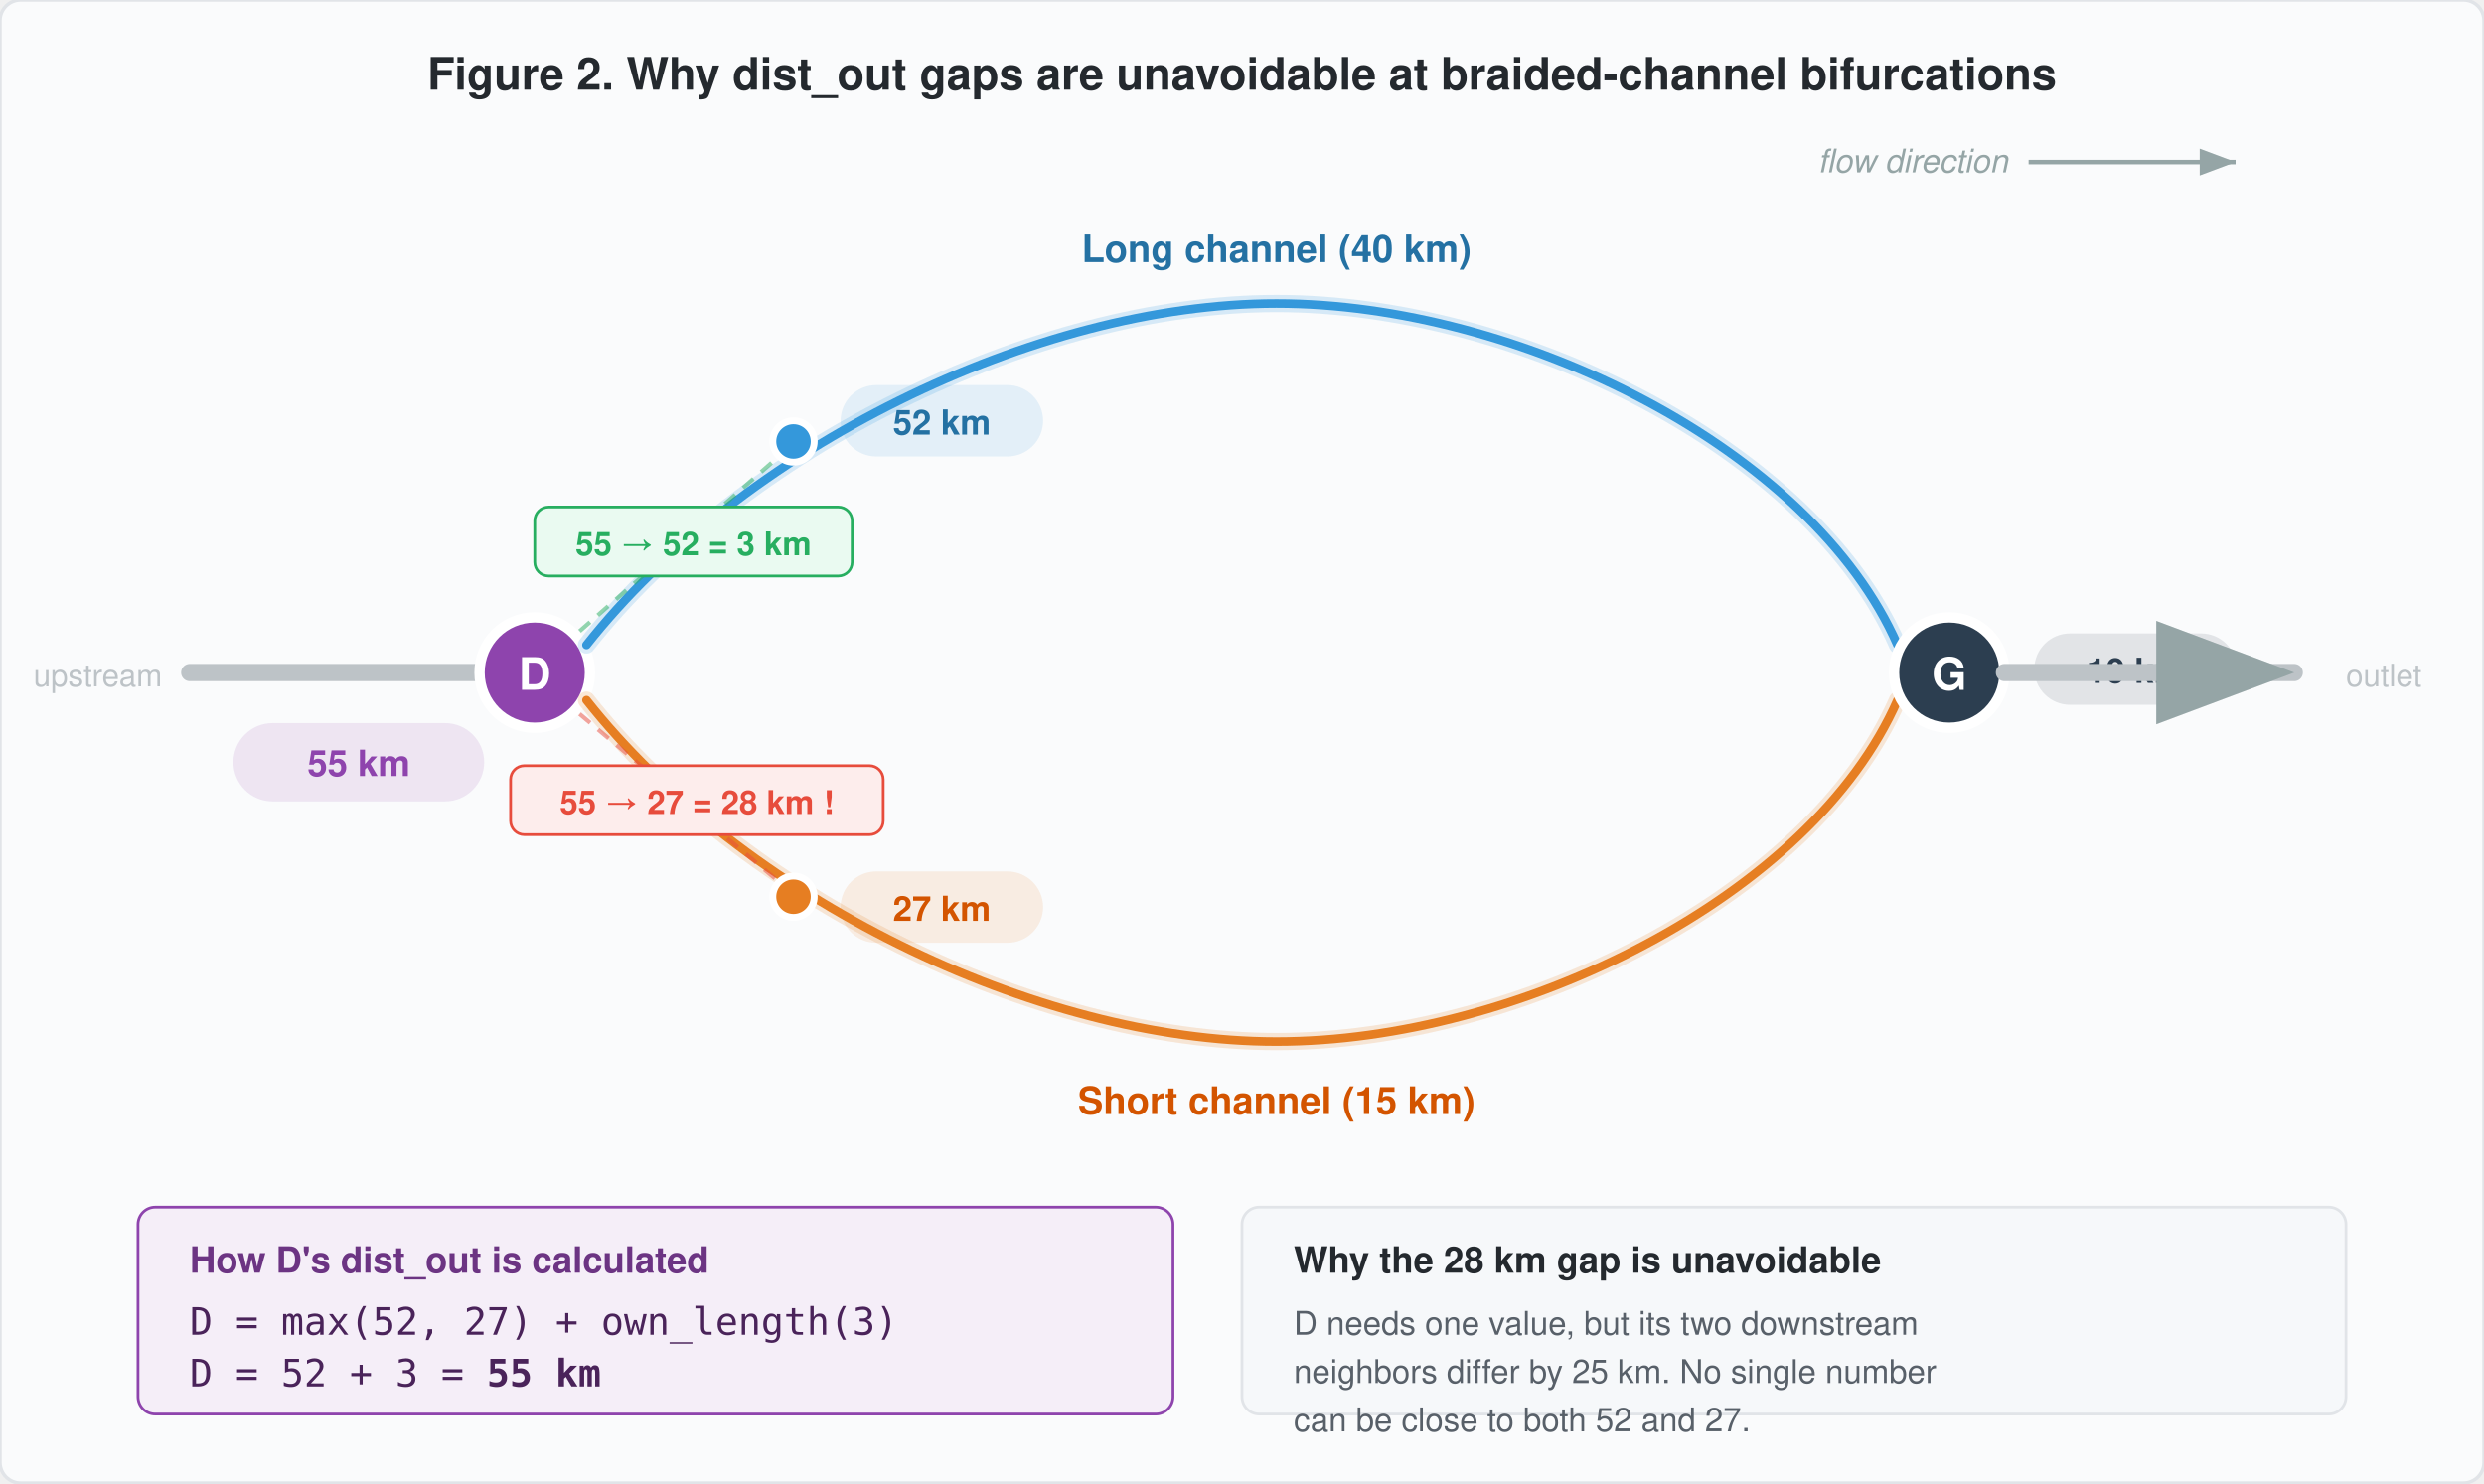
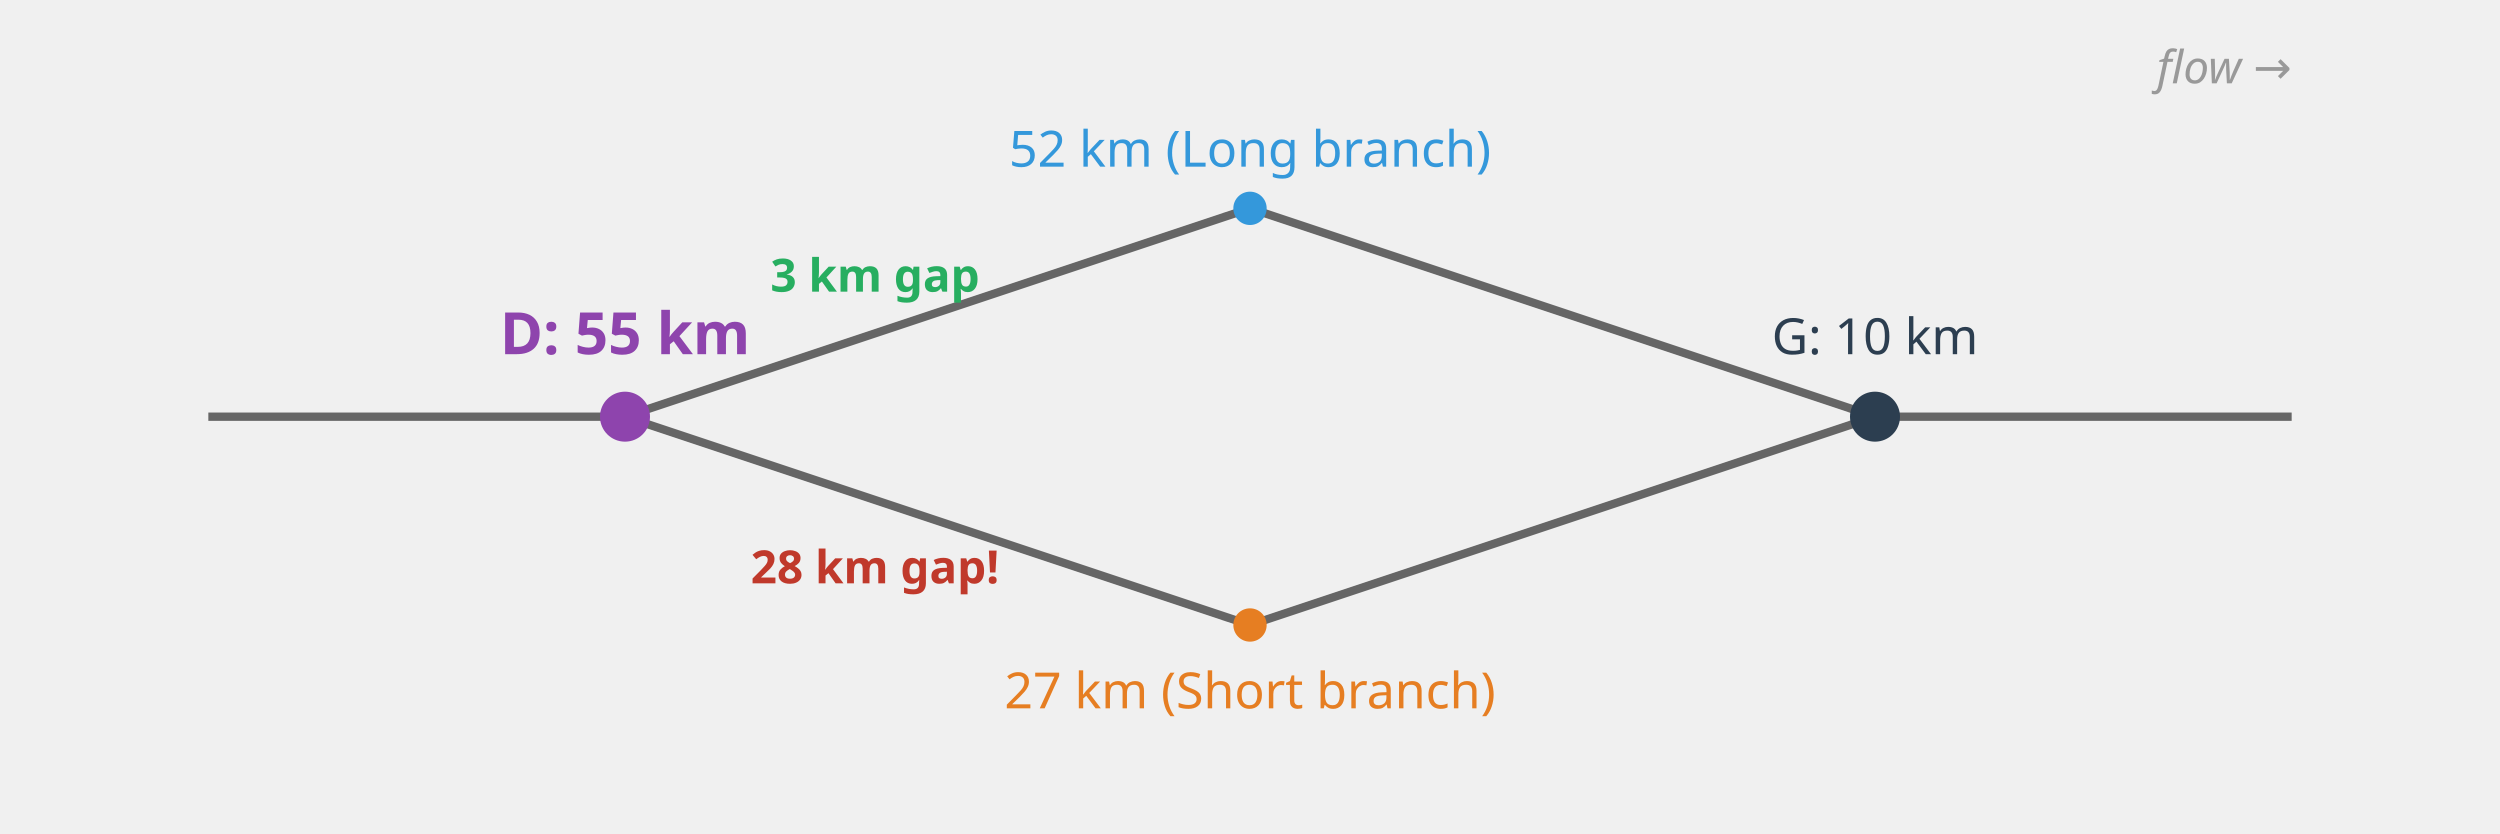
- <svg xmlns="http://www.w3.org/2000/svg" viewBox="0 0 720 430" font-family="'Helvetica Neue', Helvetica, Arial, sans-serif">
-   <defs>
-     <marker id="flowArrow" markerWidth="8" markerHeight="6" refX="8" refY="3" orient="auto">
-       <path d="M0,0 L8,3 L0,6" fill="#95a5a6" />
-     </marker>
-   </defs>
-   <rect width="720" height="430" rx="6" fill="#fafbfc" stroke="#e1e4e8" stroke-width="1" />
-   <text x="360" y="26" text-anchor="middle" font-size="13" font-weight="600" fill="#24292e">Figure 2. Why dist_out gaps are unavoidable at braided-channel bifurcations</text>
-   <text x="582" y="50" text-anchor="end" font-size="9.5" fill="#95a5a6" font-style="italic">flow direction</text>
-   <line x1="588" y1="47" x2="648" y2="47" stroke="#95a5a6" stroke-width="1.3" marker-end="url(#flowArrow)" />
-   <path d="M55,195 L140,195" fill="none" stroke="#bdc3c7" stroke-width="5" stroke-linecap="round" />
-   <text x="47" y="199" text-anchor="end" font-size="9" fill="#bdc3c7">upstream</text>
-   <circle cx="155" cy="195" r="16" fill="#8e44ad" stroke="white" stroke-width="3" />
-   <text x="155" y="200" text-anchor="middle" font-size="13" font-weight="700" fill="white">D</text>
-   <rect x="68" y="210" width="72" height="22" rx="11" fill="#8e44ad" opacity="0.12" stroke="#8e44ad" stroke-width="0.7" />
-   <text x="104" y="225" text-anchor="middle" font-size="10.5" fill="#8e44ad" font-weight="700">55 km</text>
-   <path d="M170,187 C215,130 300,88 370,88 C440,88 525,130 550,187" fill="none" stroke="#3498db" stroke-width="5" stroke-linecap="round" opacity="0.18" />
-   <path d="M170,187 C215,130 300,88 370,88 C440,88 525,130 550,187" fill="none" stroke="#3498db" stroke-width="2.5" stroke-linecap="round" />
-   <text x="370" y="76" text-anchor="middle" font-size="11" fill="#2471a3" font-weight="600">Long channel (40 km)</text>
-   <circle cx="230" cy="128" r="6" fill="#3498db" stroke="white" stroke-width="2" />
-   <rect x="244" y="112" width="58" height="20" rx="10" fill="#3498db" opacity="0.12" stroke="#3498db" stroke-width="0.7" />
-   <text x="273" y="126" text-anchor="middle" font-size="10" fill="#2471a3" font-weight="700">52 km</text>
-   <path d="M170,203 C215,260 300,302 370,302 C440,302 525,260 550,203" fill="none" stroke="#e67e22" stroke-width="5" stroke-linecap="round" opacity="0.18" />
-   <path d="M170,203 C215,260 300,302 370,302 C440,302 525,260 550,203" fill="none" stroke="#e67e22" stroke-width="2.5" stroke-linecap="round" />
-   <text x="370" y="323" text-anchor="middle" font-size="11" fill="#d35400" font-weight="600">Short channel (15 km)</text>
-   <circle cx="230" cy="260" r="6" fill="#e67e22" stroke="white" stroke-width="2" />
-   <rect x="244" y="253" width="58" height="20" rx="10" fill="#e67e22" opacity="0.12" stroke="#e67e22" stroke-width="0.7" />
-   <text x="273" y="267" text-anchor="middle" font-size="10" fill="#d35400" font-weight="700">27 km</text>
-   <circle cx="565" cy="195" r="16" fill="#2c3e50" stroke="white" stroke-width="3" />
-   <text x="565" y="200" text-anchor="middle" font-size="13" font-weight="700" fill="white">G</text>
-   <rect x="590" y="184" width="58" height="20" rx="10" fill="#2c3e50" opacity="0.12" stroke="#2c3e50" stroke-width="0.7" />
-   <text x="619" y="198" text-anchor="middle" font-size="10" fill="#2c3e50" font-weight="700">10 km</text>
-   <path d="M581,195 L665,195" fill="none" stroke="#bdc3c7" stroke-width="5" stroke-linecap="round" marker-end="url(#flowArrow)" />
-   <text x="680" y="199" font-size="9" fill="#bdc3c7">outlet</text>
-   <line x1="168" y1="183" x2="225" y2="133" stroke="#27ae60" stroke-width="1.2" stroke-dasharray="4,3" opacity="0.5" />
-   <rect x="155" y="147" width="92" height="20" rx="4" fill="#eafaf1" stroke="#27ae60" stroke-width="0.8" />
-   <text x="201" y="161" text-anchor="middle" font-size="9.5" font-weight="600" fill="#27ae60">55 → 52 = 3 km</text>
-   <line x1="168" y1="207" x2="225" y2="255" stroke="#e74c3c" stroke-width="1.2" stroke-dasharray="4,3" opacity="0.5" />
-   <rect x="148" y="222" width="108" height="20" rx="4" fill="#fdedec" stroke="#e74c3c" stroke-width="0.8" />
-   <text x="202" y="236" text-anchor="middle" font-size="9.5" font-weight="700" fill="#e74c3c">55 → 27 = 28 km !</text>
-   <rect x="40" y="350" width="300" height="60" rx="5" fill="#f5eef8" stroke="#8e44ad" stroke-width="0.8" />
-   <text x="55" y="369" font-size="10.5" fill="#6c3483" font-weight="700">How D's dist_out is calculated</text>
-   <text x="55" y="387" font-size="11" fill="#4a235a" font-family="'SF Mono', 'Fira Code', Consolas, monospace">D = max(52, 27) + own_length(3)</text>
-   <text x="55" y="402" font-size="11" fill="#4a235a" font-family="'SF Mono', 'Fira Code', Consolas, monospace">D = 52 + 3 = <tspan font-weight="700">55 km</tspan>
-   </text>
-   <rect x="360" y="350" width="320" height="60" rx="5" fill="#f6f8fa" stroke="#e1e4e8" stroke-width="0.8" />
-   <text x="375" y="369" font-size="10.5" fill="#24292e" font-weight="700">Why the 28 km gap is unavoidable</text>
-   <text x="375" y="387" font-size="9.5" fill="#586069">D needs one value, but its two downstream</text>
-   <text x="375" y="401" font-size="9.5" fill="#586069">neighbors differ by 25 km. No single number</text>
-   <text x="375" y="415" font-size="9.5" fill="#586069">can be close to both 52 and 27.</text>
+ <svg xmlns="http://www.w3.org/2000/svg" viewBox="0 0 600 200" font-family="sans-serif">
+   <path d="M 50 100 H 150 L 300 50 L 450 100 H 550" fill="none" stroke="#666" stroke-width="2" />
+   <path d="M 150 100 L 300 150 L 450 100" fill="none" stroke="#666" stroke-width="2" />
+   <circle cx="150" cy="100" r="6" fill="#8e44ad" />
+   <circle cx="450" cy="100" r="6" fill="#2c3e50" />
+   <circle cx="300" cy="50" r="4" fill="#3498db" />
+   <circle cx="300" cy="150" r="4" fill="#e67e22" />
+   <text x="150" y="85" text-anchor="middle" font-size="14" font-weight="bold" fill="#8e44ad">D: 55 km</text>
+   <text x="450" y="85" text-anchor="middle" font-size="12" fill="#2c3e50">G: 10 km</text>
+   <text x="300" y="40" text-anchor="middle" font-size="12" fill="#3498db">52 km (Long branch)</text>
+   <text x="300" y="170" text-anchor="middle" font-size="12" fill="#e67e22">27 km (Short branch)</text>
+   <text x="210" y="70" text-anchor="middle" font-size="11" fill="#27ae60" font-weight="bold">3 km gap</text>
+   <text x="210" y="140" text-anchor="middle" font-size="11" fill="#c0392b" font-weight="bold">28 km gap!</text>
+   <text x="550" y="20" text-anchor="end" font-size="11" fill="#999" font-style="italic">flow →</text>
</svg>
